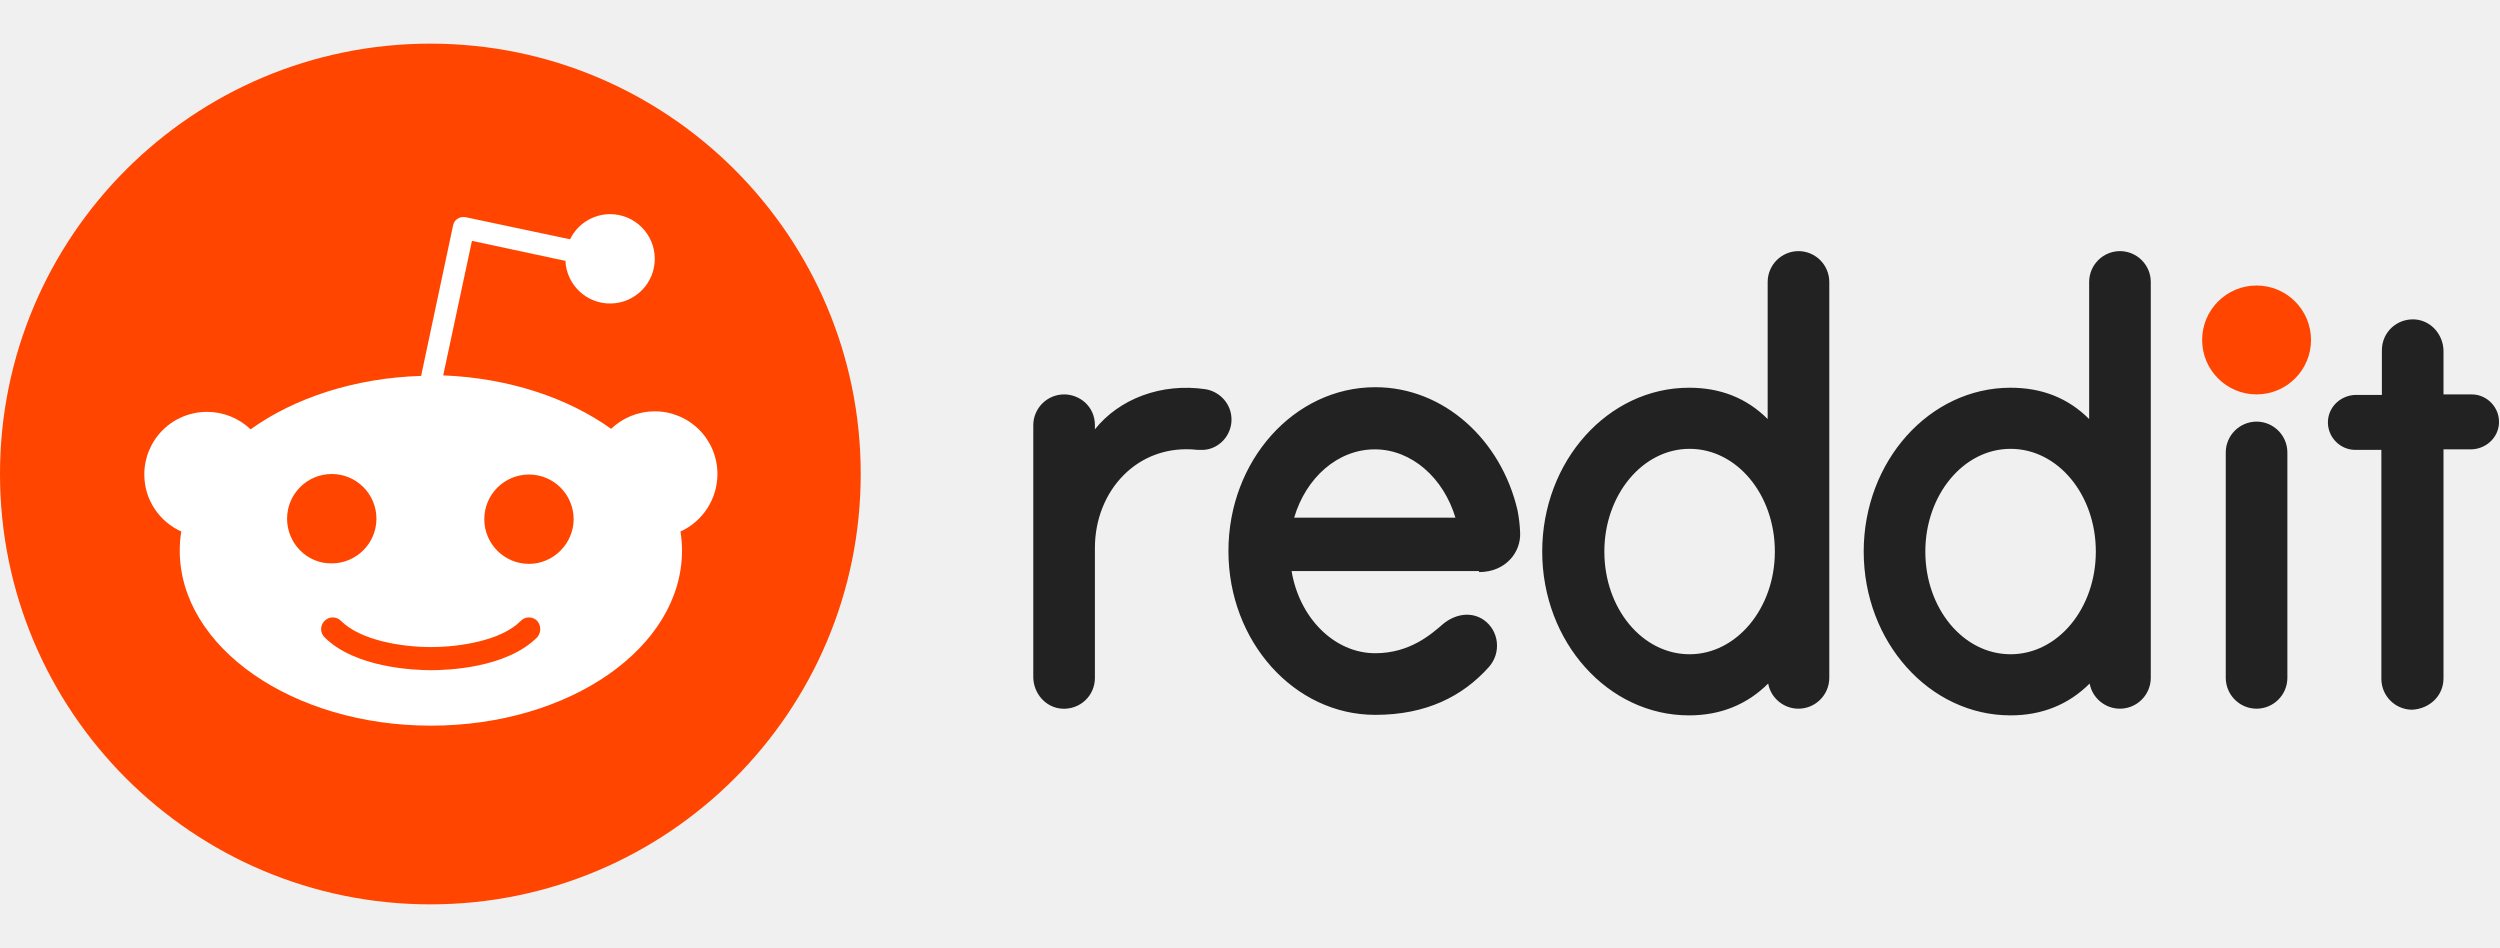
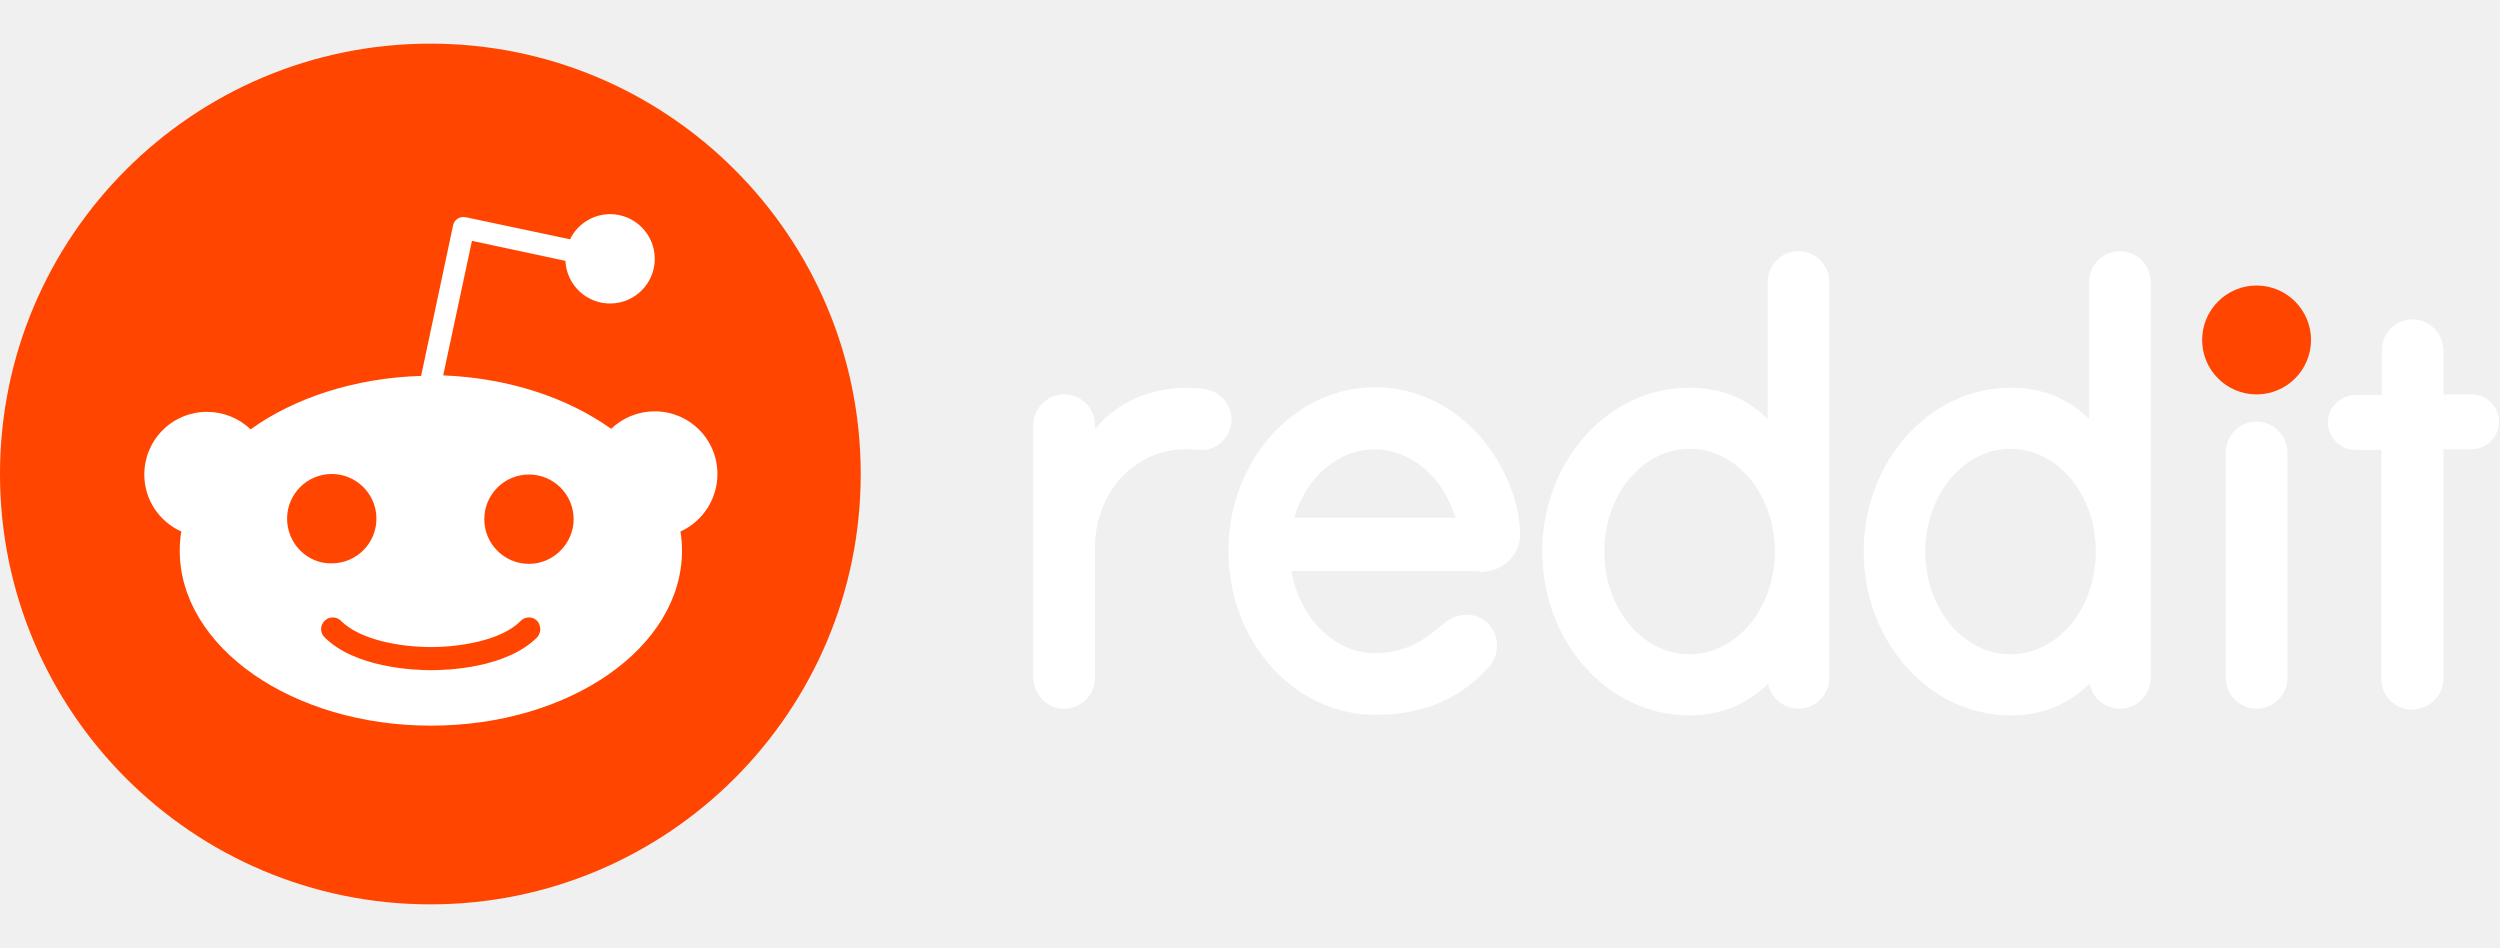
<svg xmlns="http://www.w3.org/2000/svg" clip-rule="evenodd" fill-rule="evenodd" height="948" stroke-linejoin="round" stroke-miterlimit="1.414" viewBox="14.043 10.043 261.159 89.914" width="2500">
  <circle cx="249.773" cy="40.998" fill="#ff4500" r="5.687" />
-   <path d="m168.549 65.247c2.79 0 4.399-2.092 4.292-4.131a15.125 15.125 0 0 0 -.268-2.307c-1.717-7.403-7.725-12.876-14.861-12.876-8.476 0-15.343 7.672-15.343 17.114s6.867 17.114 15.343 17.114c5.312 0 9.121-1.931 11.857-4.989 1.341-1.502 1.073-3.809-.537-4.936-1.341-.912-3.004-.59-4.238.429-1.18 1.02-3.433 3.058-7.082 3.058-4.291 0-7.939-3.702-8.744-8.584h19.581zm-10.89-12.822c3.862 0 7.189 3.004 8.423 7.135h-16.846c1.234-4.184 4.56-7.135 8.423-7.135zm-14.968-3.112c0-1.609-1.18-2.897-2.682-3.165-4.668-.697-9.067 1.019-11.588 4.185v-.43c0-1.985-1.61-3.218-3.219-3.218a3.228 3.228 0 0 0 -3.219 3.218v26.288c0 1.717 1.287 3.219 3.004 3.326 1.878.107 3.434-1.341 3.434-3.219v-13.573c0-6.008 4.506-10.944 10.729-10.246h.644c1.609-.108 2.897-1.503 2.897-3.166zm110.3 3.434a3.228 3.228 0 0 0 -3.218-3.219 3.228 3.228 0 0 0 -3.219 3.219v23.551a3.228 3.228 0 0 0 3.219 3.219 3.228 3.228 0 0 0 3.218-3.219zm-47.854-17.811a3.228 3.228 0 0 0 -3.219-3.219 3.228 3.228 0 0 0 -3.218 3.219v14.324c-2.2-2.2-4.936-3.273-8.209-3.273-8.476 0-15.343 7.672-15.343 17.114s6.867 17.114 15.343 17.114c3.273 0 6.063-1.127 8.262-3.327.268 1.503 1.61 2.629 3.165 2.629a3.228 3.228 0 0 0 3.219-3.219zm-14.592 38.894c-4.936 0-8.906-4.774-8.906-10.729 0-5.901 3.97-10.73 8.906-10.73s8.906 4.775 8.906 10.73-4.024 10.729-8.906 10.729zm48.176-38.894a3.228 3.228 0 0 0 -3.219-3.219 3.228 3.228 0 0 0 -3.219 3.219v14.324c-2.199-2.2-4.935-3.273-8.208-3.273-8.476 0-15.343 7.672-15.343 17.114s6.867 17.114 15.343 17.114c3.273 0 6.062-1.127 8.262-3.327.268 1.503 1.609 2.629 3.165 2.629a3.228 3.228 0 0 0 3.219-3.219zm-14.646 38.894c-4.936 0-8.905-4.774-8.905-10.729 0-5.901 3.969-10.73 8.905-10.73s8.906 4.775 8.906 10.73-3.97 10.729-8.906 10.729zm45.225 2.522v-23.927h2.844c1.502 0 2.843-1.127 2.95-2.683.108-1.663-1.233-3.057-2.843-3.057h-2.951v-4.507c0-1.717-1.287-3.219-3.004-3.326-1.878-.107-3.433 1.341-3.433 3.219v4.667h-2.683c-1.502 0-2.843 1.127-2.95 2.683-.108 1.663 1.234 3.058 2.843 3.058h2.736v23.927a3.228 3.228 0 0 0 3.219 3.218c1.878-.107 3.272-1.502 3.272-3.272z" fill="#222" fill-rule="nonzero" />
+   <path d="m168.549 65.247c2.79 0 4.399-2.092 4.292-4.131a15.125 15.125 0 0 0 -.268-2.307c-1.717-7.403-7.725-12.876-14.861-12.876-8.476 0-15.343 7.672-15.343 17.114s6.867 17.114 15.343 17.114c5.312 0 9.121-1.931 11.857-4.989 1.341-1.502 1.073-3.809-.537-4.936-1.341-.912-3.004-.59-4.238.429-1.18 1.02-3.433 3.058-7.082 3.058-4.291 0-7.939-3.702-8.744-8.584h19.581zm-10.89-12.822c3.862 0 7.189 3.004 8.423 7.135h-16.846c1.234-4.184 4.56-7.135 8.423-7.135zm-14.968-3.112c0-1.609-1.18-2.897-2.682-3.165-4.668-.697-9.067 1.019-11.588 4.185v-.43c0-1.985-1.61-3.218-3.219-3.218a3.228 3.228 0 0 0 -3.219 3.218v26.288c0 1.717 1.287 3.219 3.004 3.326 1.878.107 3.434-1.341 3.434-3.219v-13.573c0-6.008 4.506-10.944 10.729-10.246h.644c1.609-.108 2.897-1.503 2.897-3.166zm110.3 3.434a3.228 3.228 0 0 0 -3.218-3.219 3.228 3.228 0 0 0 -3.219 3.219v23.551a3.228 3.228 0 0 0 3.219 3.219 3.228 3.228 0 0 0 3.218-3.219zm-47.854-17.811a3.228 3.228 0 0 0 -3.219-3.219 3.228 3.228 0 0 0 -3.218 3.219v14.324c-2.2-2.2-4.936-3.273-8.209-3.273-8.476 0-15.343 7.672-15.343 17.114s6.867 17.114 15.343 17.114c3.273 0 6.063-1.127 8.262-3.327.268 1.503 1.61 2.629 3.165 2.629a3.228 3.228 0 0 0 3.219-3.219zm-14.592 38.894c-4.936 0-8.906-4.774-8.906-10.729 0-5.901 3.97-10.73 8.906-10.73s8.906 4.775 8.906 10.73-4.024 10.729-8.906 10.729zm48.176-38.894a3.228 3.228 0 0 0 -3.219-3.219 3.228 3.228 0 0 0 -3.219 3.219v14.324c-2.199-2.2-4.935-3.273-8.208-3.273-8.476 0-15.343 7.672-15.343 17.114s6.867 17.114 15.343 17.114c3.273 0 6.062-1.127 8.262-3.327.268 1.503 1.609 2.629 3.165 2.629a3.228 3.228 0 0 0 3.219-3.219zm-14.646 38.894c-4.936 0-8.905-4.774-8.905-10.729 0-5.901 3.969-10.73 8.905-10.73s8.906 4.775 8.906 10.73-3.97 10.729-8.906 10.729zm45.225 2.522v-23.927h2.844c1.502 0 2.843-1.127 2.95-2.683.108-1.663-1.233-3.057-2.843-3.057h-2.951v-4.507c0-1.717-1.287-3.219-3.004-3.326-1.878-.107-3.433 1.341-3.433 3.219v4.667h-2.683c-1.502 0-2.843 1.127-2.95 2.683-.108 1.663 1.234 3.058 2.843 3.058h2.736v23.927a3.228 3.228 0 0 0 3.219 3.218c1.878-.107 3.272-1.502 3.272-3.272z" fill="#fff" fill-rule="nonzero" />
  <circle cx="59" cy="55" fill="#ff4500" r="44.957" />
  <path d="m88.989 55a6.536 6.536 0 0 0 -6.545-6.545c-1.77 0-3.38.697-4.56 1.824-4.506-3.219-10.676-5.311-17.543-5.579l3.004-14.056 9.764 2.092a4.67 4.67 0 0 0 9.335-.215 4.67 4.67 0 0 0 -4.667-4.667 4.665 4.665 0 0 0 -4.185 2.629l-10.89-2.307c-.322-.054-.644 0-.859.161-.268.161-.429.429-.482.751l-3.327 15.665c-6.974.215-13.251 2.307-17.811 5.58a6.588 6.588 0 0 0 -4.56-1.824 6.536 6.536 0 0 0 -6.545 6.545c0 2.682 1.609 4.935 3.863 5.955a11.812 11.812 0 0 0 -.161 1.985c0 10.085 11.749 18.294 26.234 18.294s26.234-8.155 26.234-18.294c0-.644-.054-1.342-.161-1.985a6.61 6.61 0 0 0 3.862-6.009zm-44.957 4.667a4.67 4.67 0 0 1 4.668-4.667c2.575 0 4.667 2.092 4.667 4.667s-2.092 4.668-4.667 4.668c-2.576.053-4.668-2.093-4.668-4.668zm26.127 12.393c-3.219 3.219-9.335 3.434-11.105 3.434-1.824 0-7.94-.269-11.106-3.434a1.2 1.2 0 0 1 0-1.717 1.2 1.2 0 0 1 1.717 0c2.039 2.039 6.331 2.736 9.389 2.736s7.403-.697 9.388-2.736a1.2 1.2 0 0 1 1.717 0 1.306 1.306 0 0 1 0 1.717zm-.859-7.672c-2.575 0-4.667-2.092-4.667-4.667s2.092-4.667 4.667-4.667a4.67 4.67 0 0 1 4.668 4.667c0 2.521-2.092 4.667-4.668 4.667z" fill="#fff" fill-rule="nonzero" />
</svg>
